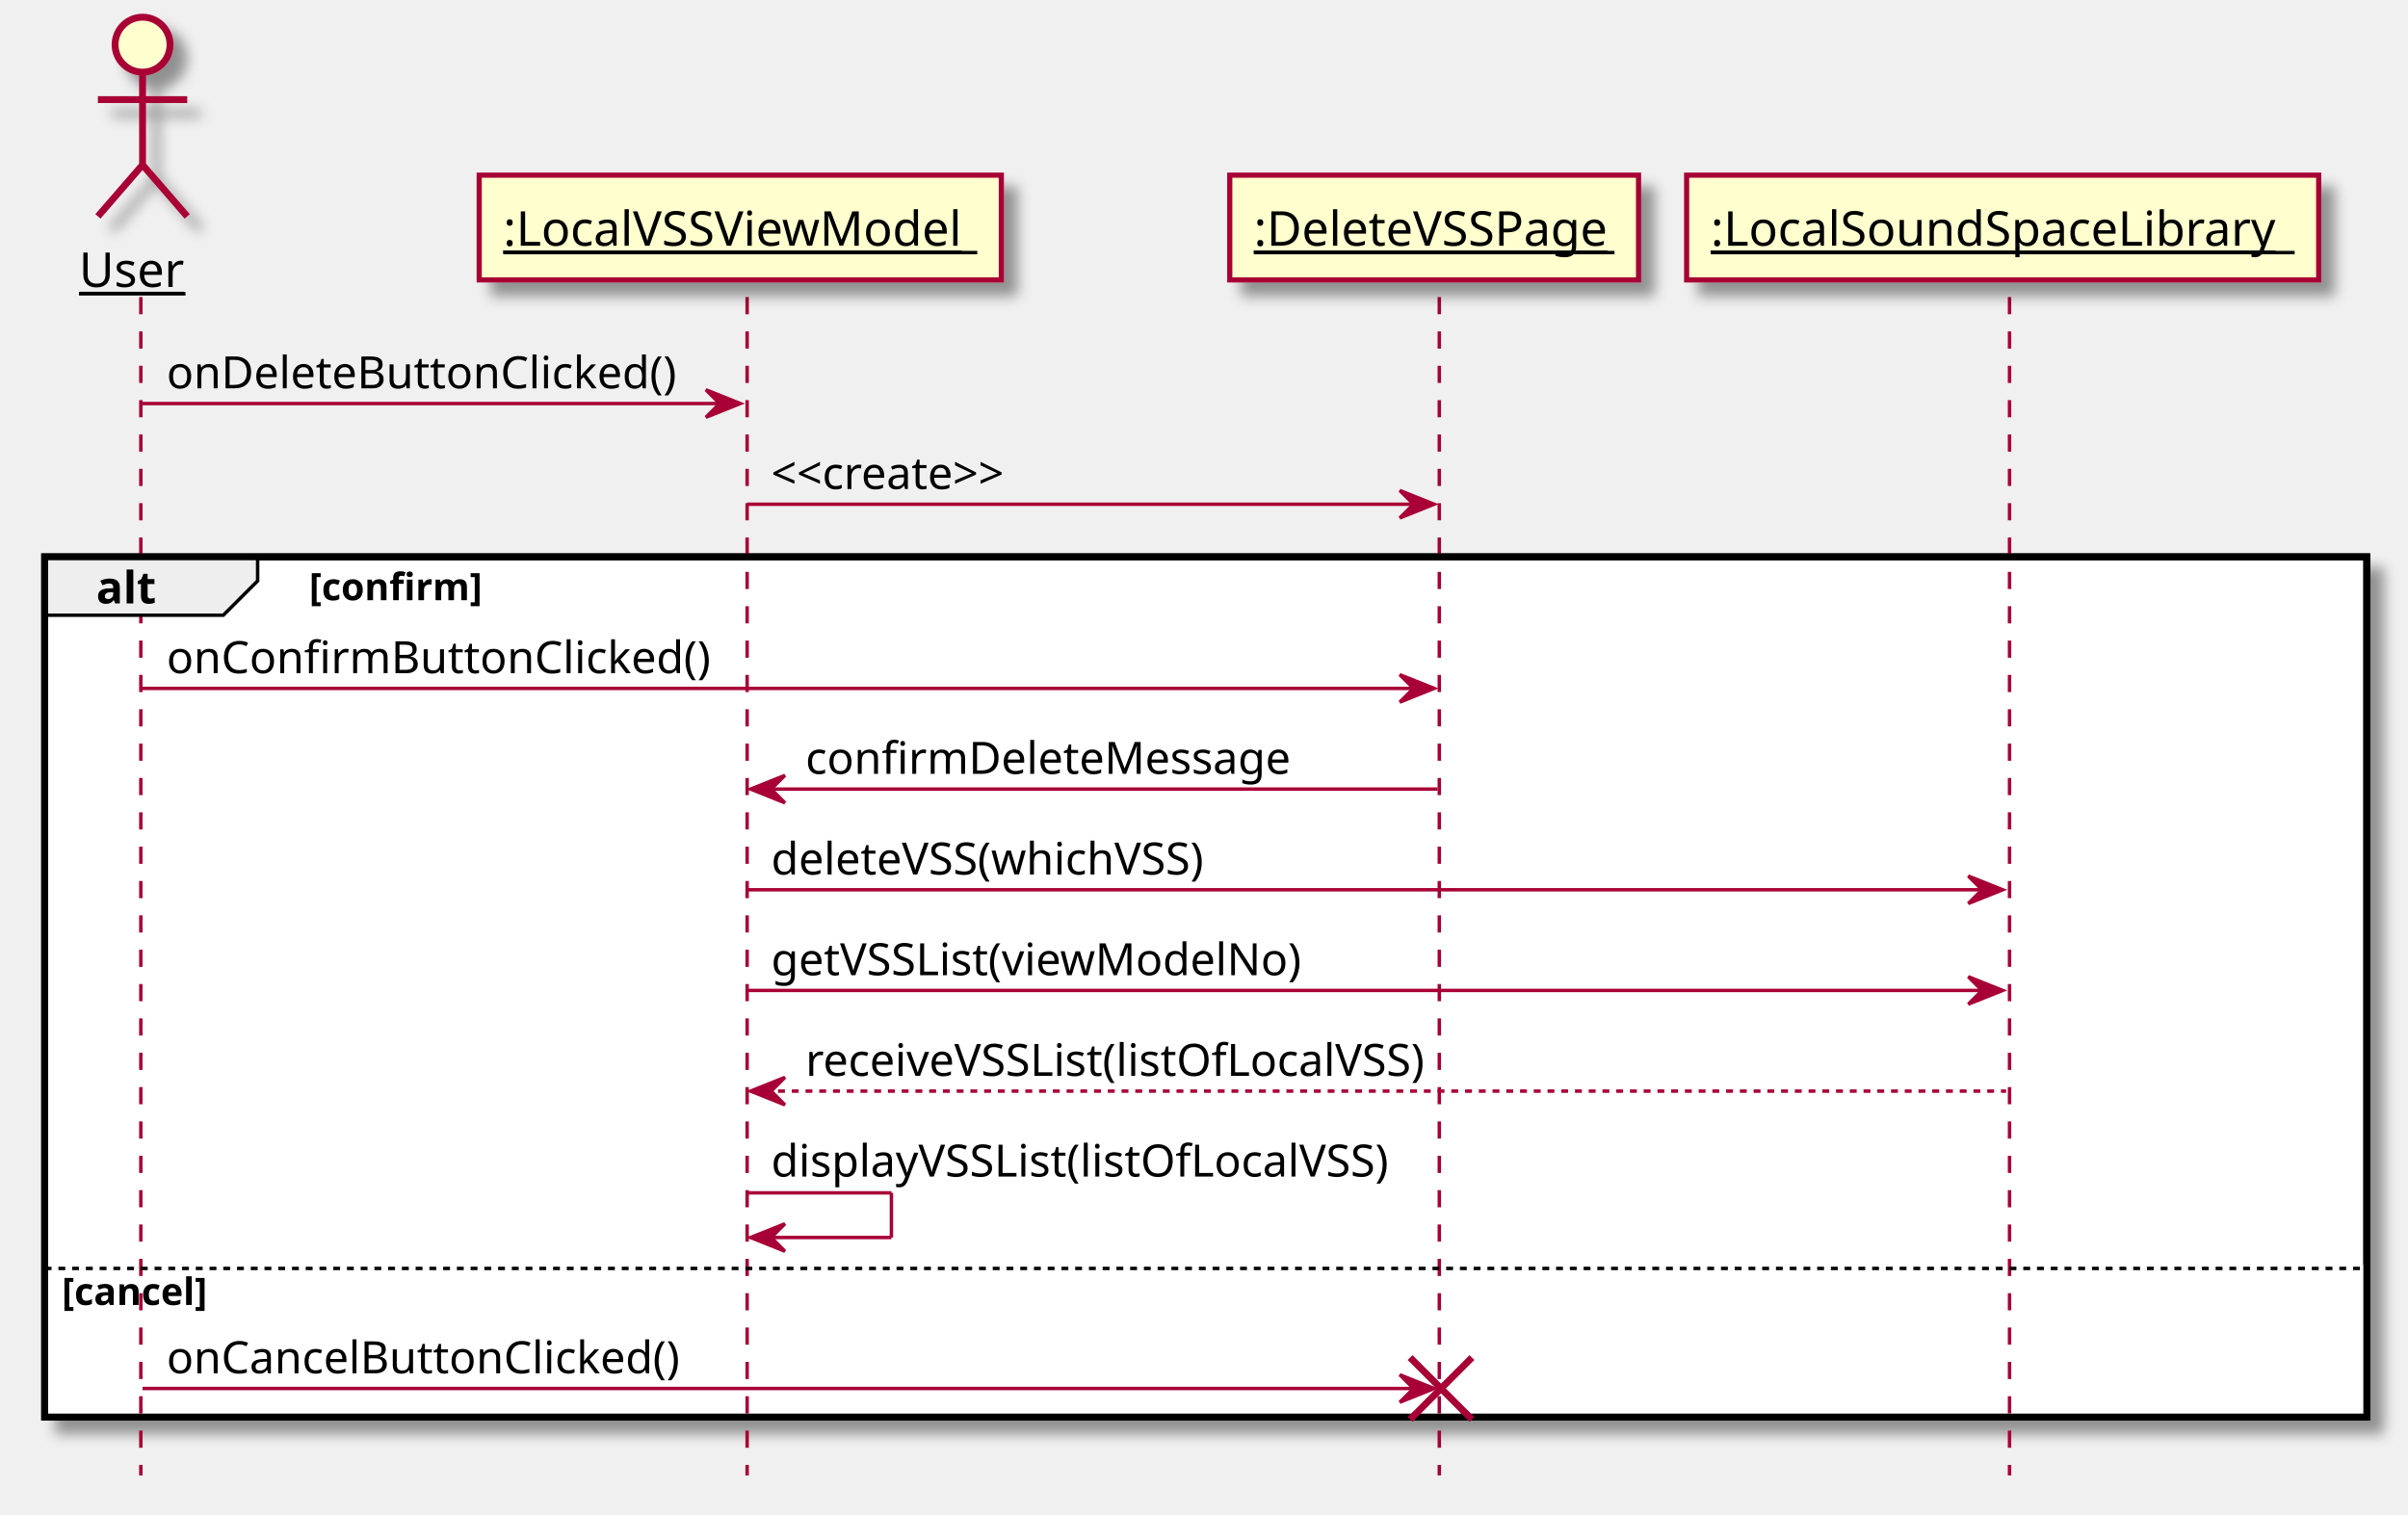
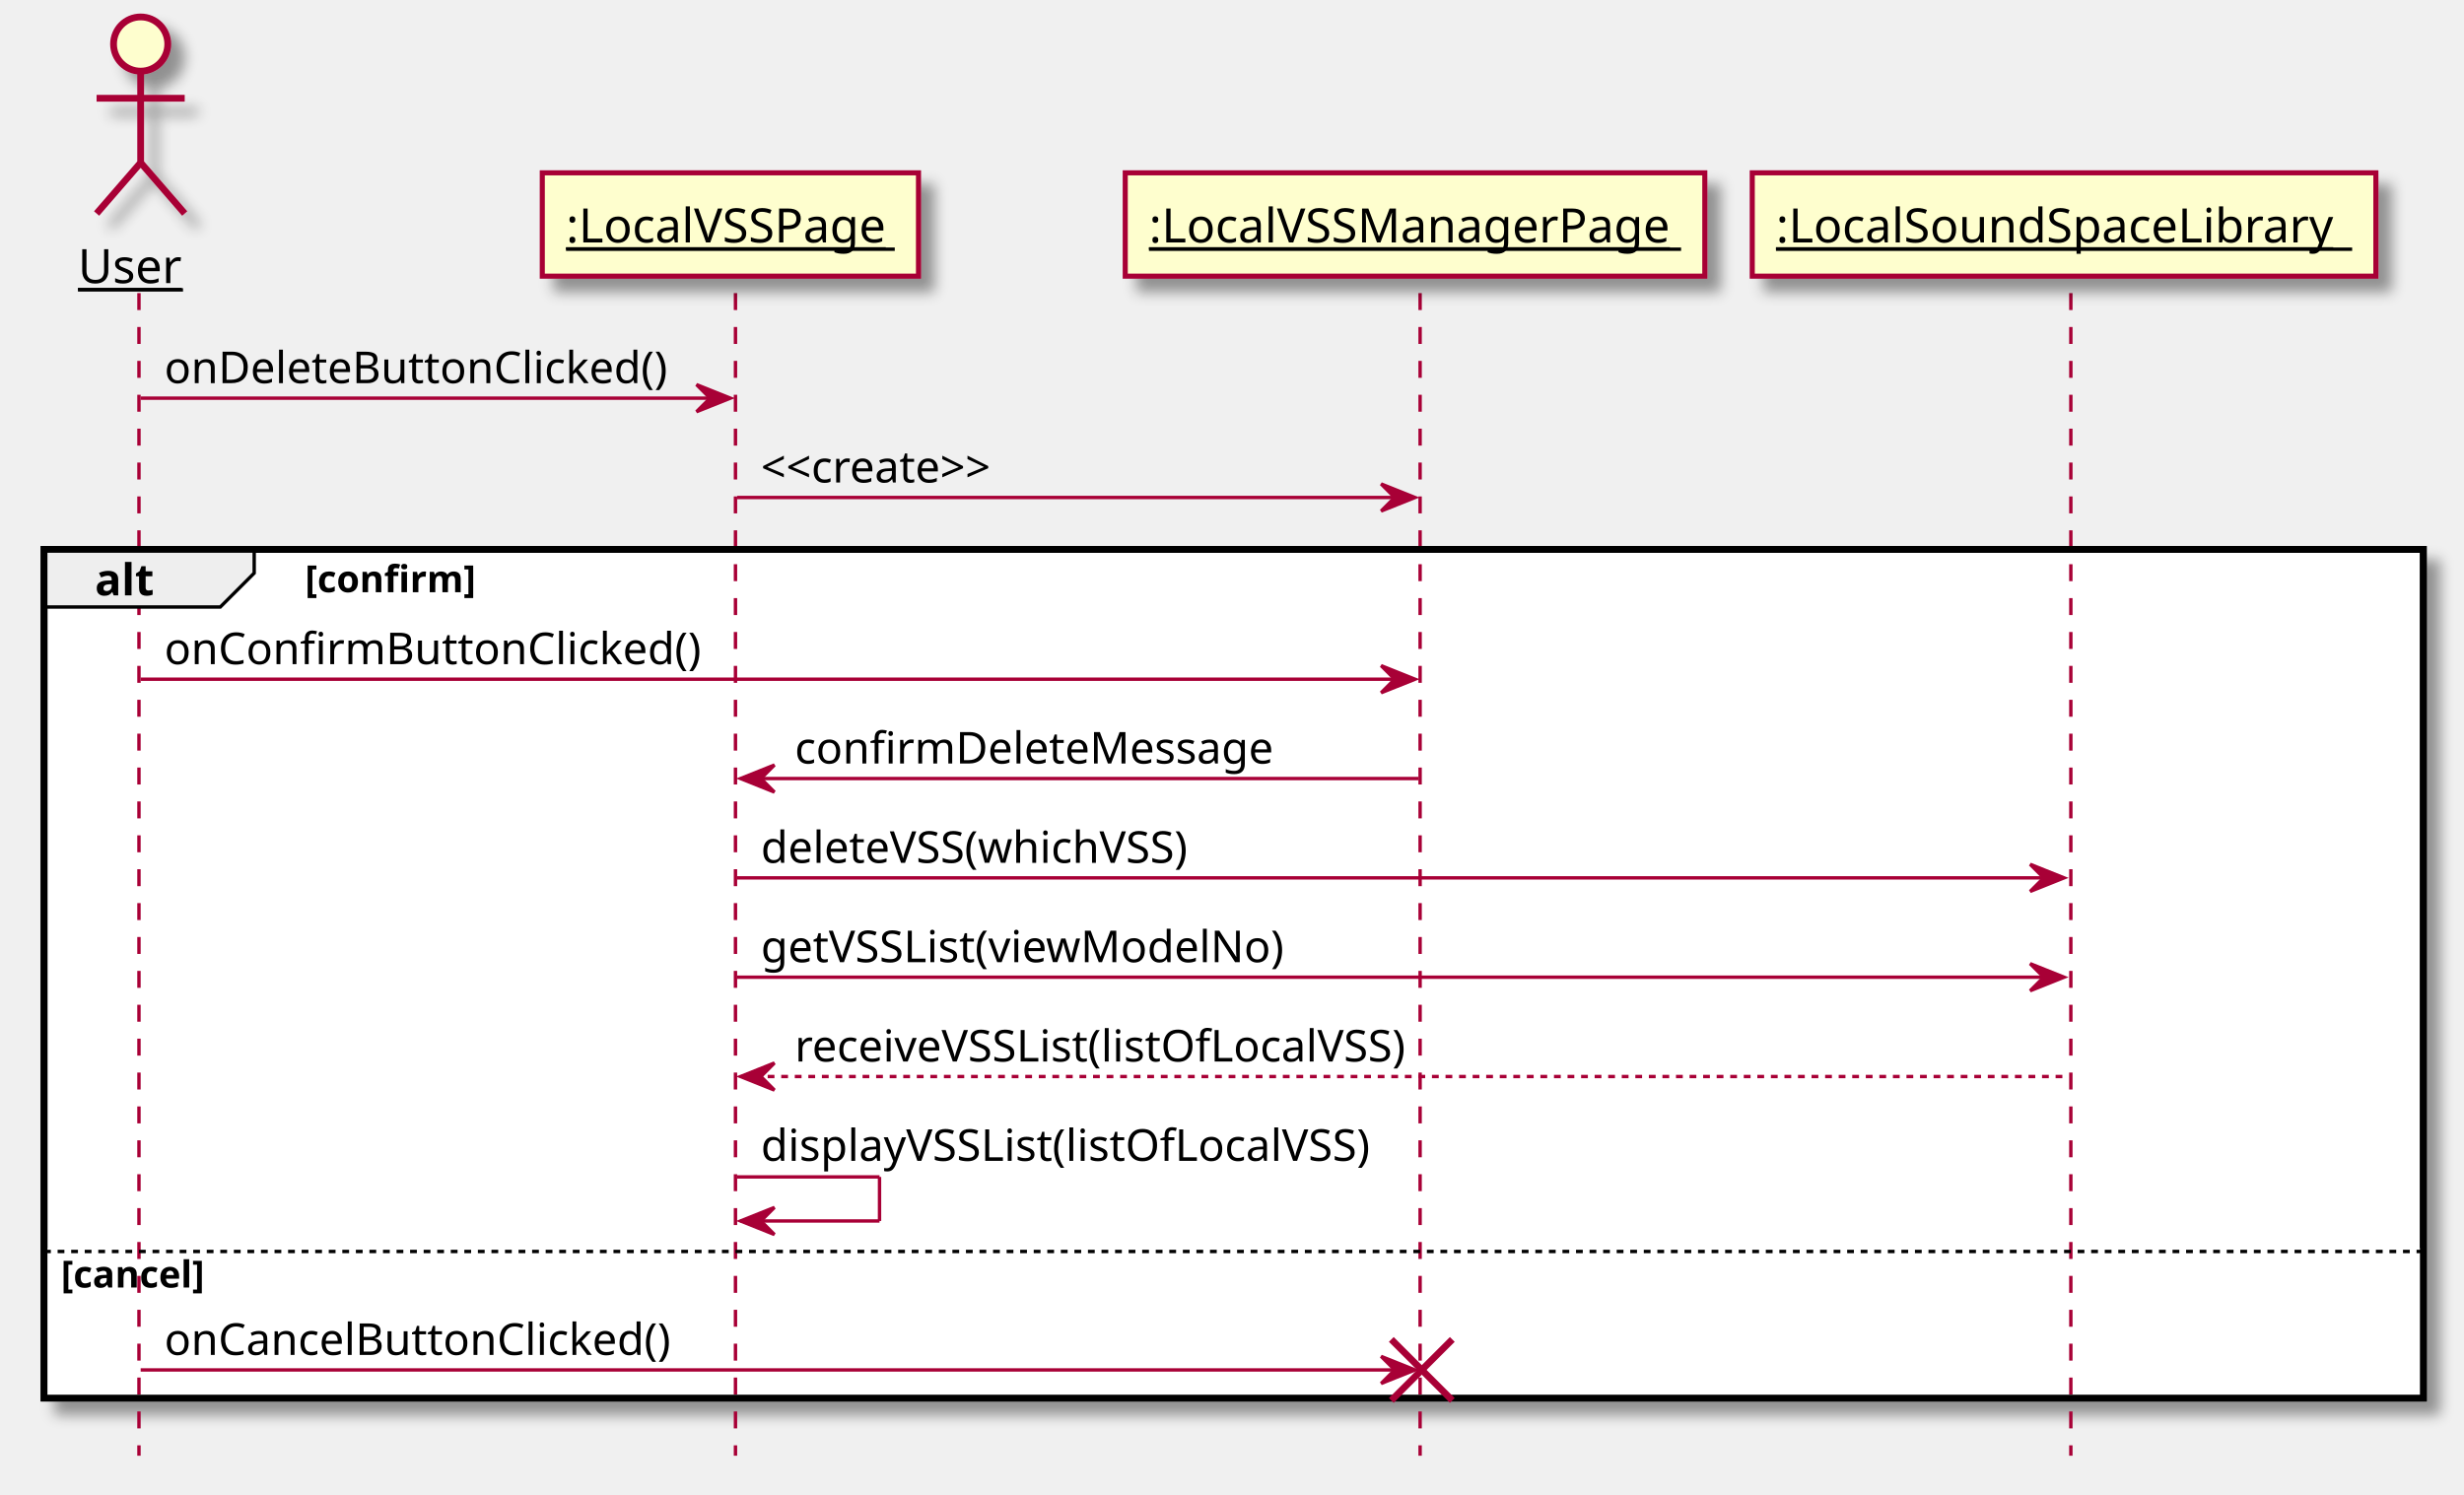
- <svg xmlns="http://www.w3.org/2000/svg" contentScriptType="application/ecmascript" contentStyleType="text/css" height="441px" preserveAspectRatio="none" style="width:701px;height:441px;" version="1.1" viewBox="0 0 701 441" width="701px" zoomAndPan="magnify">
+ <svg xmlns="http://www.w3.org/2000/svg" contentScriptType="application/ecmascript" contentStyleType="text/css" height="441px" preserveAspectRatio="none" style="width:727px;height:441px;" version="1.1" viewBox="0 0 727 441" width="727px" zoomAndPan="magnify">
  <defs>
-     <filter height="300%" id="fd70ujerwfrq3" width="300%" x="-1" y="-1">
+     <filter height="300%" id="fmmvrb2zwlqjr" width="300%" x="-1" y="-1">
      <feGaussianBlur result="blurOut" stdDeviation="2.0" />
      <feColorMatrix in="blurOut" result="blurOut2" type="matrix" values="0 0 0 0 0 0 0 0 0 0 0 0 0 0 0 0 0 0 .4 0" />
      <feOffset dx="4.0" dy="4.0" in="blurOut2" result="blurOut3" />
      <feBlend in="SourceGraphic" in2="blurOut3" mode="normal" />
    </filter>
  </defs>
  <g>
-     <rect fill="#FFFFFF" filter="url(#fd70ujerwfrq3)" height="250.44" style="stroke: #000000; stroke-width: 2.0;" width="676" x="13" y="162.109" />
-     <rect fill="#FFFFFF" height="44.266" style="stroke: none; stroke-width: 1.0;" width="676" x="13" y="368.283" />
+     <rect fill="#FFFFFF" filter="url(#fmmvrb2zwlqjr)" height="250.44" style="stroke: #000000; stroke-width: 2.0;" width="702" x="13" y="162.109" />
+     <rect fill="#FFFFFF" height="44.266" style="stroke: none; stroke-width: 1.0;" width="702" x="13" y="368.283" />
    <line style="stroke: #A80036; stroke-width: 1.0; stroke-dasharray: 5.0,5.0;" x1="41" x2="41" y1="86.488" y2="429.549" />
-     <line style="stroke: #A80036; stroke-width: 1.0; stroke-dasharray: 5.0,5.0;" x1="217.5" x2="217.5" y1="86.488" y2="429.549" />
+     <line style="stroke: #A80036; stroke-width: 1.0; stroke-dasharray: 5.0,5.0;" x1="217" x2="217" y1="86.488" y2="429.549" />
    <line style="stroke: #A80036; stroke-width: 1.0; stroke-dasharray: 5.0,5.0;" x1="419" x2="419" y1="86.488" y2="429.549" />
-     <line style="stroke: #A80036; stroke-width: 1.0; stroke-dasharray: 5.0,5.0;" x1="585" x2="585" y1="86.488" y2="429.549" />
+     <line style="stroke: #A80036; stroke-width: 1.0; stroke-dasharray: 5.0,5.0;" x1="611" x2="611" y1="86.488" y2="429.549" />
    <text fill="#000000" font-family="sans-serif" font-size="14" lengthAdjust="spacingAndGlyphs" text-decoration="underline" textLength="31" x="23" y="83.535">User</text>
    <line style="stroke: #000000; stroke-width: 1.0;" x1="23" x2="54" y1="85.535" y2="85.535" />
-     <ellipse cx="41.5" cy="13" fill="#FEFECE" filter="url(#fd70ujerwfrq3)" rx="8" ry="8" style="stroke: #A80036; stroke-width: 2.0;" />
-     <path d="M41.5,21 L41.5,48 M28.5,29 L54.5,29 M41.5,48 L28.5,63 M41.5,48 L54.5,63 " fill="none" filter="url(#fd70ujerwfrq3)" style="stroke: #A80036; stroke-width: 2.0;" />
-     <rect fill="#FEFECE" filter="url(#fd70ujerwfrq3)" height="30.488" style="stroke: #A80036; stroke-width: 1.5;" width="152" x="139.5" y="51" />
-     <text fill="#000000" font-family="sans-serif" font-size="14" lengthAdjust="spacingAndGlyphs" text-decoration="underline" textLength="138" x="146.5" y="71.535">:LocalVSSViewModel</text>
-     <line style="stroke: #000000; stroke-width: 1.0;" x1="146.5" x2="284.5" y1="73.535" y2="73.535" />
-     <rect fill="#FEFECE" filter="url(#fd70ujerwfrq3)" height="30.488" style="stroke: #A80036; stroke-width: 1.5;" width="119" x="358" y="51" />
-     <text fill="#000000" font-family="sans-serif" font-size="14" lengthAdjust="spacingAndGlyphs" text-decoration="underline" textLength="105" x="365" y="71.535">:DeleteVSSPage</text>
-     <line style="stroke: #000000; stroke-width: 1.0;" x1="365" x2="470" y1="73.535" y2="73.535" />
-     <rect fill="#FEFECE" filter="url(#fd70ujerwfrq3)" height="30.488" style="stroke: #A80036; stroke-width: 1.5;" width="184" x="491" y="51" />
-     <text fill="#000000" font-family="sans-serif" font-size="14" lengthAdjust="spacingAndGlyphs" text-decoration="underline" textLength="170" x="498" y="71.535">:LocalSoundSpaceLibrary</text>
-     <line style="stroke: #000000; stroke-width: 1.0;" x1="498" x2="668" y1="73.535" y2="73.535" />
+     <ellipse cx="41.5" cy="13" fill="#FEFECE" filter="url(#fmmvrb2zwlqjr)" rx="8" ry="8" style="stroke: #A80036; stroke-width: 2.0;" />
+     <path d="M41.5,21 L41.5,48 M28.5,29 L54.5,29 M41.5,48 L28.5,63 M41.5,48 L54.5,63 " fill="none" filter="url(#fmmvrb2zwlqjr)" style="stroke: #A80036; stroke-width: 2.0;" />
+     <rect fill="#FEFECE" filter="url(#fmmvrb2zwlqjr)" height="30.488" style="stroke: #A80036; stroke-width: 1.5;" width="111" x="160" y="51" />
+     <text fill="#000000" font-family="sans-serif" font-size="14" lengthAdjust="spacingAndGlyphs" text-decoration="underline" textLength="97" x="167" y="71.535">:LocalVSSPage</text>
+     <line style="stroke: #000000; stroke-width: 1.0;" x1="167" x2="264" y1="73.535" y2="73.535" />
+     <rect fill="#FEFECE" filter="url(#fmmvrb2zwlqjr)" height="30.488" style="stroke: #A80036; stroke-width: 1.5;" width="171" x="332" y="51" />
+     <text fill="#000000" font-family="sans-serif" font-size="14" lengthAdjust="spacingAndGlyphs" text-decoration="underline" textLength="157" x="339" y="71.535">:LocalVSSManagerPage</text>
+     <line style="stroke: #000000; stroke-width: 1.0;" x1="339" x2="496" y1="73.535" y2="73.535" />
+     <rect fill="#FEFECE" filter="url(#fmmvrb2zwlqjr)" height="30.488" style="stroke: #A80036; stroke-width: 1.5;" width="184" x="517" y="51" />
+     <text fill="#000000" font-family="sans-serif" font-size="14" lengthAdjust="spacingAndGlyphs" text-decoration="underline" textLength="170" x="524" y="71.535">:LocalSoundSpaceLibrary</text>
+     <line style="stroke: #000000; stroke-width: 1.0;" x1="524" x2="694" y1="73.535" y2="73.535" />
    <polygon fill="#A80036" points="205.5,113.488,215.5,117.488,205.5,121.488,209.5,117.488" style="stroke: #A80036; stroke-width: 1.0;" />
    <line style="stroke: #A80036; stroke-width: 1.0;" x1="41.5" x2="211.5" y1="117.488" y2="117.488" />
    <text fill="#000000" font-family="sans-serif" font-size="13" lengthAdjust="spacingAndGlyphs" textLength="152" x="48.5" y="113.057">onDeleteButtonClicked()</text>
    <polygon fill="#A80036" points="407.5,142.799,417.5,146.799,407.5,150.799,411.5,146.799" style="stroke: #A80036; stroke-width: 1.0;" />
    <line style="stroke: #A80036; stroke-width: 1.0;" x1="217.5" x2="413.5" y1="146.799" y2="146.799" />
    <text fill="#000000" font-family="sans-serif" font-size="13" lengthAdjust="spacingAndGlyphs" textLength="78" x="224.5" y="142.367">&lt;&lt;create&gt;&gt;</text>
    <path d="M13,162.109 L75,162.109 L75,169.109 L65,179.109 L13,179.109 L13,162.109 " fill="#EEEEEE" style="stroke: #000000; stroke-width: 1.0;" />
-     <rect fill="none" height="250.44" style="stroke: #000000; stroke-width: 2.0;" width="676" x="13" y="162.109" />
+     <rect fill="none" height="250.44" style="stroke: #000000; stroke-width: 2.0;" width="702" x="13" y="162.109" />
    <text fill="#000000" font-family="sans-serif" font-size="13" font-weight="bold" lengthAdjust="spacingAndGlyphs" textLength="17" x="28" y="175.678">alt</text>
    <text fill="#000000" font-family="sans-serif" font-size="11" font-weight="bold" lengthAdjust="spacingAndGlyphs" textLength="53" x="90" y="174.744">[confirm]</text>
    <polygon fill="#A80036" points="407.5,196.42,417.5,200.42,407.5,204.42,411.5,200.42" style="stroke: #A80036; stroke-width: 1.0;" />
    <line style="stroke: #A80036; stroke-width: 1.0;" x1="41.5" x2="413.5" y1="200.42" y2="200.42" />
    <text fill="#000000" font-family="sans-serif" font-size="13" lengthAdjust="spacingAndGlyphs" textLength="163" x="48.5" y="195.988">onConfirmButtonClicked()</text>
    <polygon fill="#A80036" points="228.5,225.731,218.5,229.731,228.5,233.731,224.5,229.731" style="stroke: #A80036; stroke-width: 1.0;" />
    <line style="stroke: #A80036; stroke-width: 1.0;" x1="222.5" x2="418.5" y1="229.731" y2="229.731" />
    <text fill="#000000" font-family="sans-serif" font-size="13" lengthAdjust="spacingAndGlyphs" textLength="143" x="234.5" y="225.299">confirmDeleteMessage</text>
-     <polygon fill="#A80036" points="573,255.041,583,259.041,573,263.041,577,259.041" style="stroke: #A80036; stroke-width: 1.0;" />
-     <line style="stroke: #A80036; stroke-width: 1.0;" x1="217.5" x2="579" y1="259.041" y2="259.041" />
+     <polygon fill="#A80036" points="599,255.041,609,259.041,599,263.041,603,259.041" style="stroke: #A80036; stroke-width: 1.0;" />
+     <line style="stroke: #A80036; stroke-width: 1.0;" x1="217.5" x2="605" y1="259.041" y2="259.041" />
    <text fill="#000000" font-family="sans-serif" font-size="13" lengthAdjust="spacingAndGlyphs" textLength="127" x="224.5" y="254.609">deleteVSS(whichVSS)</text>
-     <polygon fill="#A80036" points="573,284.352,583,288.352,573,292.352,577,288.352" style="stroke: #A80036; stroke-width: 1.0;" />
-     <line style="stroke: #A80036; stroke-width: 1.0;" x1="217.5" x2="579" y1="288.352" y2="288.352" />
+     <polygon fill="#A80036" points="599,284.352,609,288.352,599,292.352,603,288.352" style="stroke: #A80036; stroke-width: 1.0;" />
+     <line style="stroke: #A80036; stroke-width: 1.0;" x1="217.5" x2="605" y1="288.352" y2="288.352" />
    <text fill="#000000" font-family="sans-serif" font-size="13" lengthAdjust="spacingAndGlyphs" textLength="157" x="224.5" y="283.92">getVSSList(viewModelNo)</text>
    <polygon fill="#A80036" points="228.5,313.662,218.5,317.662,228.5,321.662,224.5,317.662" style="stroke: #A80036; stroke-width: 1.0;" />
-     <line style="stroke: #A80036; stroke-width: 1.0; stroke-dasharray: 2.0,2.0;" x1="222.5" x2="584" y1="317.662" y2="317.662" />
+     <line style="stroke: #A80036; stroke-width: 1.0; stroke-dasharray: 2.0,2.0;" x1="222.5" x2="610" y1="317.662" y2="317.662" />
    <text fill="#000000" font-family="sans-serif" font-size="13" lengthAdjust="spacingAndGlyphs" textLength="187" x="234.5" y="313.231">receiveVSSList(listOfLocalVSS)</text>
    <line style="stroke: #A80036; stroke-width: 1.0;" x1="217.5" x2="259.5" y1="347.283" y2="347.283" />
    <line style="stroke: #A80036; stroke-width: 1.0;" x1="259.5" x2="259.5" y1="347.283" y2="360.283" />
    <line style="stroke: #A80036; stroke-width: 1.0;" x1="218.5" x2="259.5" y1="360.283" y2="360.283" />
    <polygon fill="#A80036" points="228.5,356.283,218.5,360.283,228.5,364.283,224.5,360.283" style="stroke: #A80036; stroke-width: 1.0;" />
    <text fill="#000000" font-family="sans-serif" font-size="13" lengthAdjust="spacingAndGlyphs" textLength="188" x="224.5" y="342.541">displayVSSList(listOfLocalVSS)</text>
-     <line style="stroke: #000000; stroke-width: 1.0; stroke-dasharray: 2.0,2.0;" x1="13" x2="689" y1="369.283" y2="369.283" />
+     <line style="stroke: #000000; stroke-width: 1.0; stroke-dasharray: 2.0,2.0;" x1="13" x2="715" y1="369.283" y2="369.283" />
    <text fill="#000000" font-family="sans-serif" font-size="11" font-weight="bold" lengthAdjust="spacingAndGlyphs" textLength="43" x="18" y="379.918">[cancel]</text>
    <polygon fill="#A80036" points="407.5,400.238,417.5,404.238,407.5,408.238,411.5,404.238" style="stroke: #A80036; stroke-width: 1.0;" />
    <line style="stroke: #A80036; stroke-width: 1.0;" x1="41.5" x2="413.5" y1="404.238" y2="404.238" />
    <text fill="#000000" font-family="sans-serif" font-size="13" lengthAdjust="spacingAndGlyphs" textLength="154" x="48.5" y="399.807">onCancelButtonClicked()</text>
    <line style="stroke: #A80036; stroke-width: 2.0;" x1="410.5" x2="428.5" y1="395.238" y2="413.238" />
    <line style="stroke: #A80036; stroke-width: 2.0;" x1="410.5" x2="428.5" y1="413.238" y2="395.238" />
  </g>
</svg>
